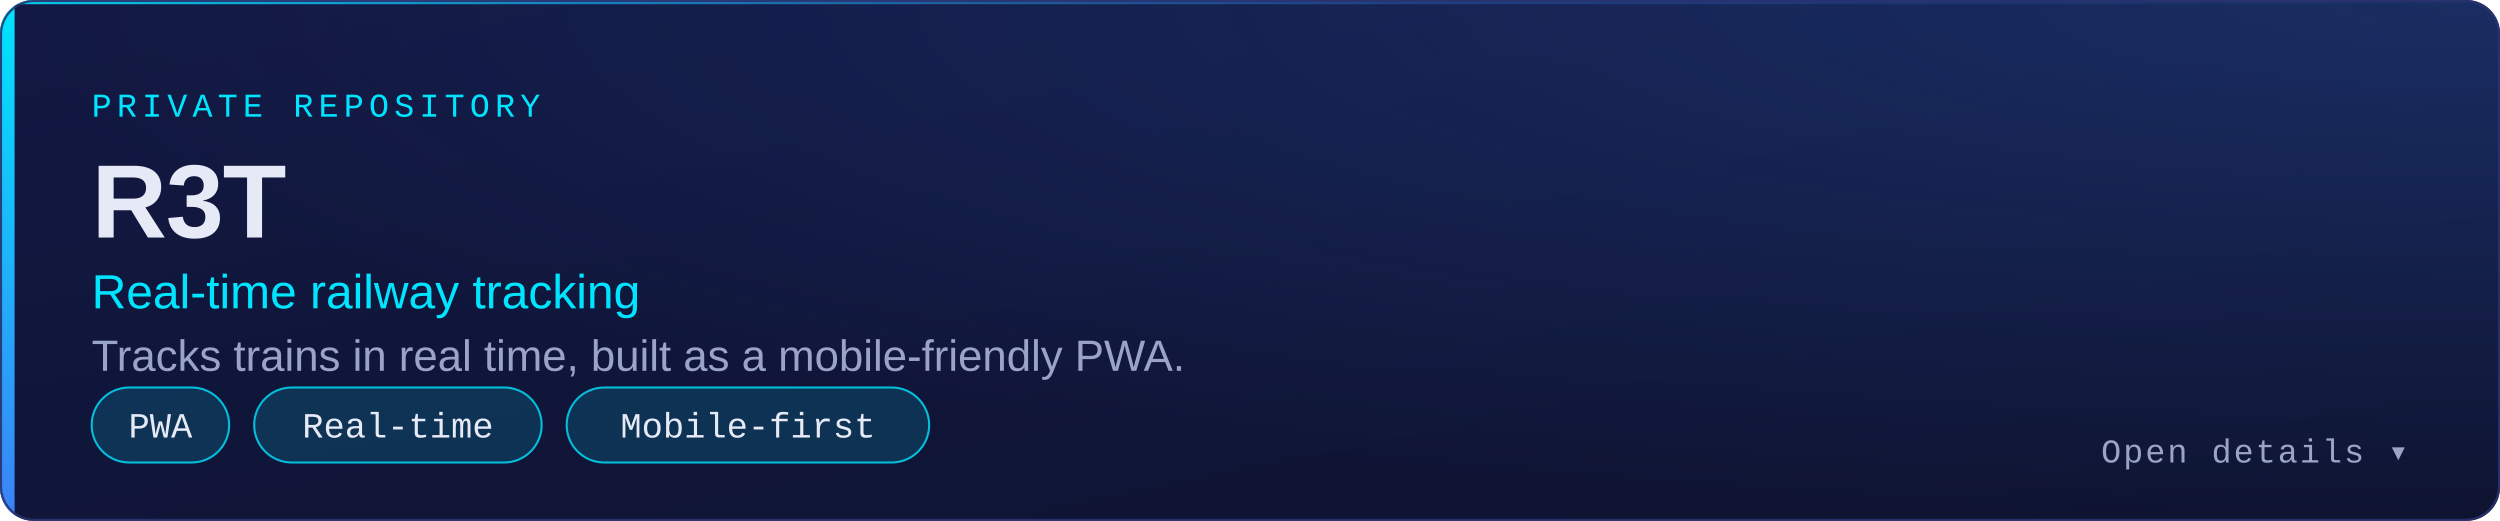
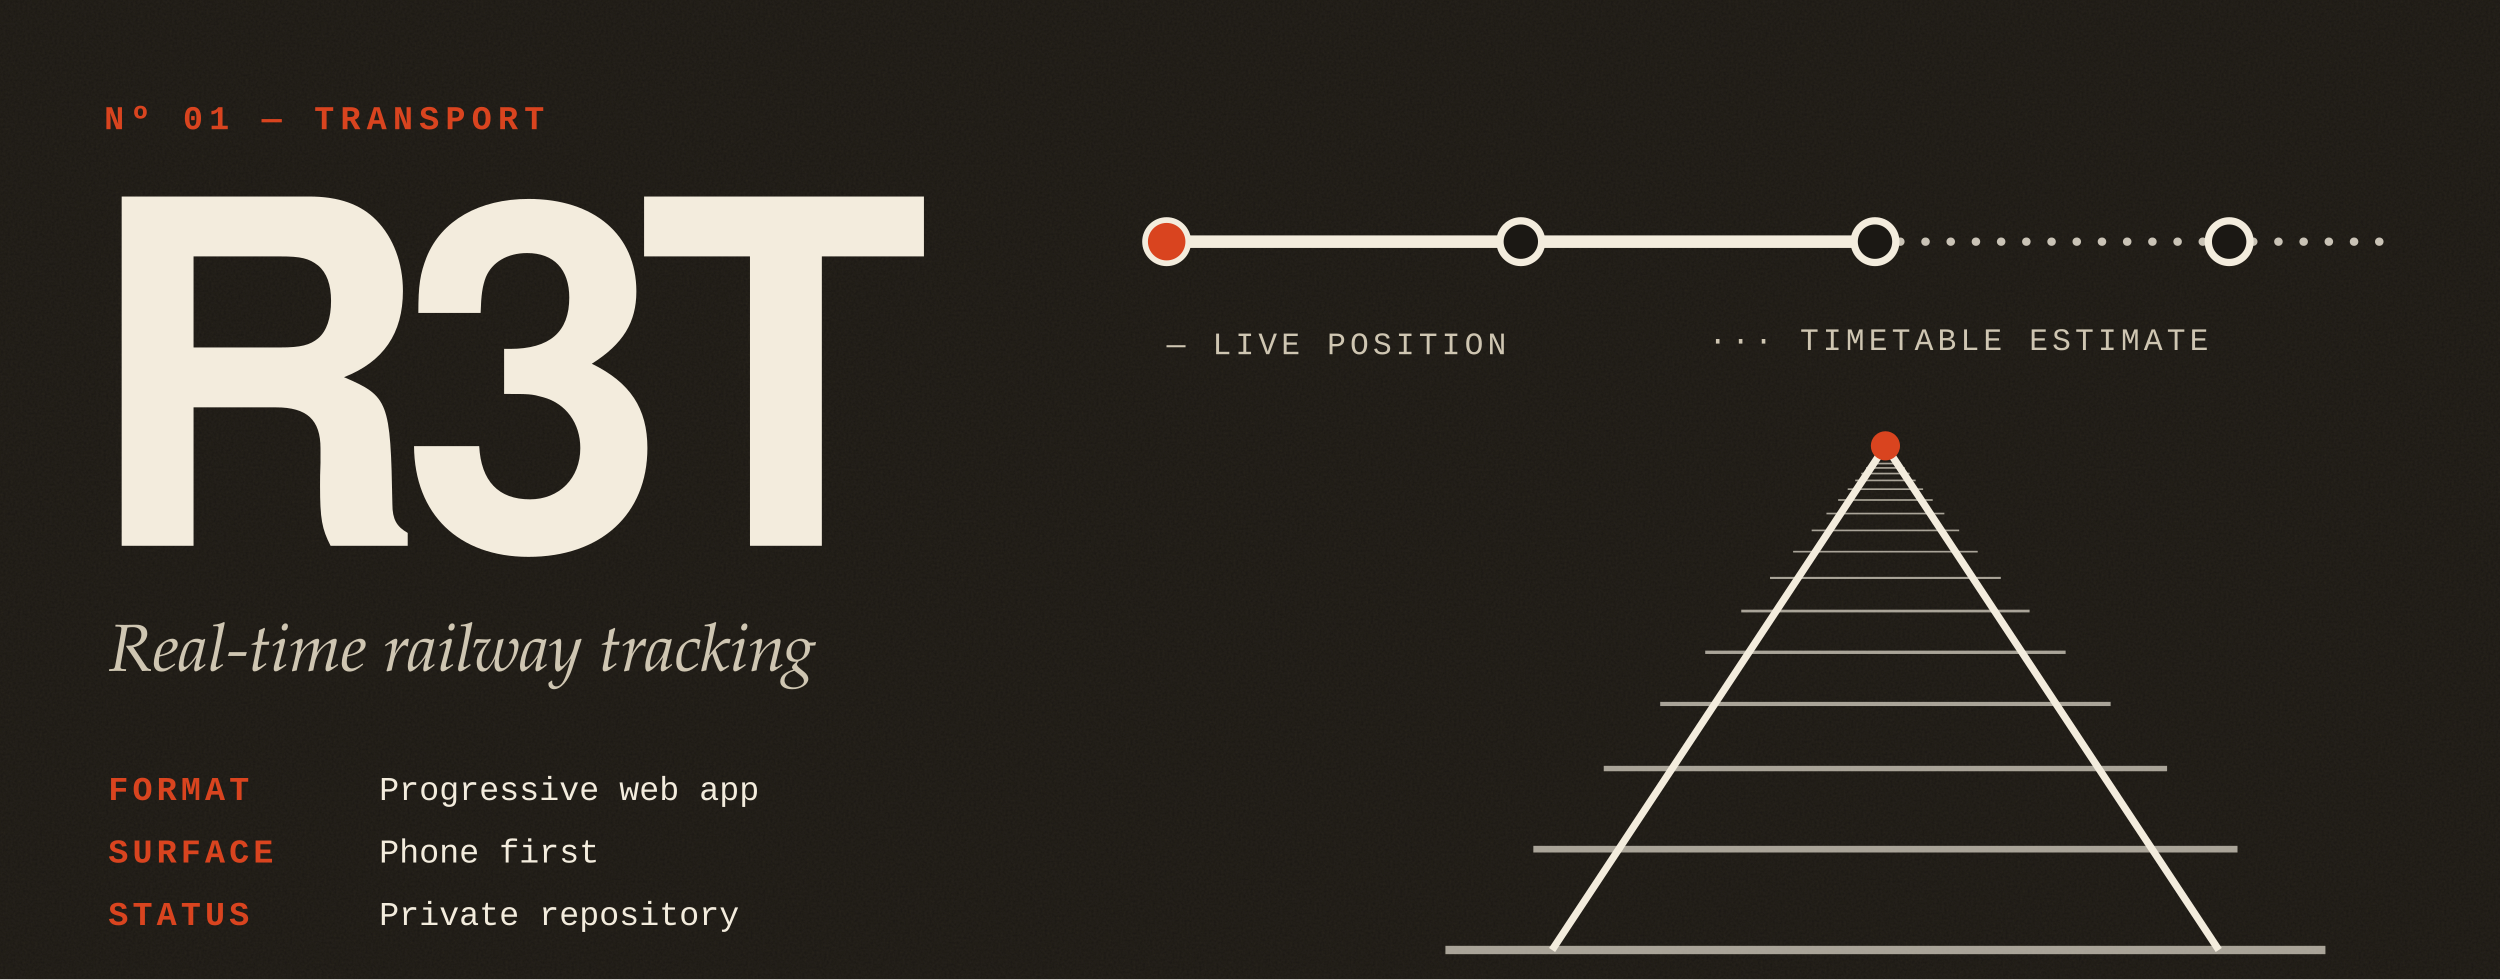
- <svg xmlns="http://www.w3.org/2000/svg" viewBox="0 0 1200 250" width="1200" height="250" role="img" aria-labelledby="t d">
-   <style>@media (prefers-reduced-motion: reduce){*{animation:none!important}}</style>
+ <svg xmlns="http://www.w3.org/2000/svg" viewBox="0 0 1200 470" width="1200" height="470" role="img" aria-labelledby="t d">
+   <style>@keyframes go{0%{transform:translateX(0);opacity:0}10%{opacity:1}82%{opacity:1}100%{transform:translateX(340px);opacity:0}}.m{animation:go 11s cubic-bezier(.5,0,.5,1) infinite}@media (prefers-reduced-motion: reduce){*{animation:none!important}}</style>
  <defs>
-     <linearGradient id="g" x1="0" y1="0" x2="0" y2="1">
-       <stop offset="0" stop-color="#00E5FF" />
-       <stop offset="1" stop-color="#3B82F6" />
-     </linearGradient>
-     <linearGradient id="p" x1="0" y1="0" x2="1" y2="1">
-       <stop offset="0" stop-color="#121842" />
-       <stop offset="1" stop-color="#0E1330" />
-     </linearGradient>
-     <linearGradient id="hl" x1="0" y1="0" x2="1" y2="0">
-       <stop offset="0" stop-color="#00E5FF" stop-opacity=".9" />
-       <stop offset=".6" stop-color="#3B82F6" stop-opacity=".25" />
-       <stop offset="1" stop-color="#3B82F6" stop-opacity="0" />
-     </linearGradient>
-     <radialGradient id="gl" cx="1" cy="0" r="1">
-       <stop offset="0" stop-color="#3B82F6" stop-opacity=".22" />
-       <stop offset="1" stop-color="#3B82F6" stop-opacity="0" />
-     </radialGradient>
-     <clipPath id="f">
-       <rect width="1200" height="250" rx="16" />
-     </clipPath>
+     <filter id="grain" x="0" y="0" width="100%" height="100%">
+       <feTurbulence type="fractalNoise" baseFrequency=".85" numOctaves="2" seed="4" result="n" />
+       <feColorMatrix in="n" type="matrix" values="0 0 0 0 .25  0 0 0 0 .2  0 0 0 0 .1  0 0 0 .11 0" />
+     </filter>
  </defs>
-   <g clip-path="url(#f)">
-     <rect width="1200" height="250" fill="url(#p)" />
-     <rect width="1200" height="250" fill="url(#gl)" />
-     <rect width="1200" height="2" fill="url(#hl)" />
-     <rect width="7" height="250" fill="url(#g)" />
-   </g>
-   <rect x=".5" y=".5" width="1199" height="249" rx="16" fill="none" stroke="#2A3270" stroke-opacity=".9" />
-   <text x="44" y="56" font-family="'SFMono-Regular', Consolas, 'Liberation Mono', Menlo, monospace" font-size="16" fill="#00E5FF" letter-spacing="2.5">PRIVATE REPOSITORY</text>
-   <text x="44" y="114" font-family="'Segoe UI', 'Helvetica Neue', Arial, sans-serif" font-size="50" font-weight="700" fill="#E6EAF7" letter-spacing="-.5">R3T</text>
-   <text x="44" y="148" font-family="'Segoe UI', 'Helvetica Neue', Arial, sans-serif" font-size="23" fill="#00E5FF">Real-time railway tracking</text>
-   <text x="44" y="178" font-family="'Segoe UI', 'Helvetica Neue', Arial, sans-serif" font-size="21" fill="#9AA4C7">Tracks trains in real time, built as a mobile-friendly PWA.</text>
-   <rect x="44" y="186" width="66" height="36" rx="18" fill="#00E5FF" fill-opacity=".14" stroke="#00E5FF" stroke-opacity=".8" />
-   <text x="77.0" y="210" text-anchor="middle" font-family="'SFMono-Regular', Consolas, 'Liberation Mono', Menlo, monospace" font-size="17" fill="#E6EAF7">PWA</text>
-   <rect x="122" y="186" width="138" height="36" rx="18" fill="#00E5FF" fill-opacity=".14" stroke="#00E5FF" stroke-opacity=".8" />
-   <text x="191.0" y="210" text-anchor="middle" font-family="'SFMono-Regular', Consolas, 'Liberation Mono', Menlo, monospace" font-size="17" fill="#E6EAF7">Real-time</text>
-   <rect x="272" y="186" width="174" height="36" rx="18" fill="#00E5FF" fill-opacity=".14" stroke="#00E5FF" stroke-opacity=".8" />
-   <text x="359.0" y="210" text-anchor="middle" font-family="'SFMono-Regular', Consolas, 'Liberation Mono', Menlo, monospace" font-size="17" fill="#E6EAF7">Mobile-first</text>
-   <text x="1156" y="222" text-anchor="end" font-family="'SFMono-Regular', Consolas, 'Liberation Mono', Menlo, monospace" font-size="16" fill="#9AA4C7" letter-spacing="1">Open details  ▾</text>
+   <rect width="1200" height="470" fill="#1B1814" />
+   <rect width="1200" height="470" filter="url(#grain)" />
+   <text x="50" y="62" font-family="ui-monospace,'SF Mono',Menlo,Consolas,'Liberation Mono','DejaVu Sans Mono',monospace" font-size="16" font-weight="700" fill="#D9441F" text-anchor="start" letter-spacing="3">Nº 01 — TRANSPORT</text>
+   <text x="40" y="262" font-family="'Helvetica Neue',Helvetica,'Arial Nova',Arial,'Inter',sans-serif" font-size="230" font-weight="700" fill="#F3ECDD" text-anchor="start" letter-spacing="-14">R3T</text>
+   <text x="52" y="322" font-family="'Iowan Old Style','Palatino Linotype',Palatino,'Book Antiqua','Charter','Bitstream Charter',Georgia,serif" font-size="32" font-weight="400" fill="#CFC6B2" text-anchor="start" letter-spacing="0" font-style="italic">Real-time railway tracking</text>
+   <text x="52" y="384" font-family="ui-monospace,'SF Mono',Menlo,Consolas,'Liberation Mono','DejaVu Sans Mono',monospace" font-size="16" font-weight="700" fill="#D9441F" text-anchor="start" letter-spacing="2">FORMAT</text>
+   <text x="182" y="384" font-family="ui-monospace,'SF Mono',Menlo,Consolas,'Liberation Mono','DejaVu Sans Mono',monospace" font-size="16" font-weight="400" fill="#F3ECDD" text-anchor="start" letter-spacing="0">Progressive web app</text>
+   <text x="52" y="414" font-family="ui-monospace,'SF Mono',Menlo,Consolas,'Liberation Mono','DejaVu Sans Mono',monospace" font-size="16" font-weight="700" fill="#D9441F" text-anchor="start" letter-spacing="2">SURFACE</text>
+   <text x="182" y="414" font-family="ui-monospace,'SF Mono',Menlo,Consolas,'Liberation Mono','DejaVu Sans Mono',monospace" font-size="16" font-weight="400" fill="#F3ECDD" text-anchor="start" letter-spacing="0">Phone first</text>
+   <text x="52" y="444" font-family="ui-monospace,'SF Mono',Menlo,Consolas,'Liberation Mono','DejaVu Sans Mono',monospace" font-size="16" font-weight="700" fill="#D9441F" text-anchor="start" letter-spacing="2">STATUS</text>
+   <text x="182" y="444" font-family="ui-monospace,'SF Mono',Menlo,Consolas,'Liberation Mono','DejaVu Sans Mono',monospace" font-size="16" font-weight="400" fill="#F3ECDD" text-anchor="start" letter-spacing="0">Private repository</text>
+   <line x1="560" y1="116" x2="900" y2="116" stroke="#F3ECDD" stroke-width="6" stroke-linecap="round" />
+   <line x1="900" y1="116" x2="1150" y2="116" stroke="#F3ECDD" stroke-width="4" stroke-dasharray="0.1 12" stroke-linecap="round" stroke-opacity=".8" />
+   <circle cx="560" cy="116" r="10" fill="#1B1814" stroke="#F3ECDD" stroke-width="3.5" />
+   <circle cx="730" cy="116" r="10" fill="#1B1814" stroke="#F3ECDD" stroke-width="3.5" />
+   <circle cx="900" cy="116" r="10" fill="#1B1814" stroke="#F3ECDD" stroke-width="3.5" />
+   <circle cx="1070" cy="116" r="10" fill="#1B1814" stroke="#F3ECDD" stroke-width="3.5" />
+   <circle class="m" cx="560" cy="116" r="9" fill="#D9441F" />
+   <text x="560" y="170" font-family="ui-monospace,'SF Mono',Menlo,Consolas,'Liberation Mono','DejaVu Sans Mono',monospace" font-size="15" font-weight="500" fill="#CFC6B2" text-anchor="start" letter-spacing="2">— LIVE POSITION</text>
+   <text x="820" y="168" font-family="ui-monospace,'SF Mono',Menlo,Consolas,'Liberation Mono','DejaVu Sans Mono',monospace" font-size="15" font-weight="500" fill="#CFC6B2" text-anchor="start" letter-spacing="2">··· TIMETABLE ESTIMATE</text>
+   <line x1="745" y1="456" x2="905" y2="214" stroke="#F3ECDD" stroke-width="3.5" />
+   <line x1="1065" y1="456" x2="905" y2="214" stroke="#F3ECDD" stroke-width="3.5" />
+   <line x1="693.8" y1="456.0" x2="1116.2" y2="456.0" stroke="#F3ECDD" stroke-opacity=".65" stroke-width="4.0" />
+   <line x1="736.0" y1="407.6" x2="1074.0" y2="407.6" stroke="#F3ECDD" stroke-opacity=".65" stroke-width="3.2" />
+   <line x1="769.8" y1="368.9" x2="1040.2" y2="368.9" stroke="#F3ECDD" stroke-opacity=".65" stroke-width="2.6" />
+   <line x1="796.9" y1="337.9" x2="1013.1" y2="337.9" stroke="#F3ECDD" stroke-opacity=".65" stroke-width="2.0" />
+   <line x1="818.5" y1="313.1" x2="991.5" y2="313.1" stroke="#F3ECDD" stroke-opacity=".65" stroke-width="1.6" />
+   <line x1="835.8" y1="293.3" x2="974.2" y2="293.3" stroke="#F3ECDD" stroke-opacity=".65" stroke-width="1.3" />
+   <line x1="849.6" y1="277.4" x2="960.4" y2="277.4" stroke="#F3ECDD" stroke-opacity=".65" stroke-width="1.0" />
+   <line x1="860.7" y1="264.8" x2="949.3" y2="264.8" stroke="#F3ECDD" stroke-opacity=".65" stroke-width="0.8" />
+   <line x1="869.6" y1="254.6" x2="940.4" y2="254.6" stroke="#F3ECDD" stroke-opacity=".65" stroke-width="0.8" />
+   <line x1="876.7" y1="246.5" x2="933.3" y2="246.5" stroke="#F3ECDD" stroke-opacity=".65" stroke-width="0.8" />
+   <line x1="882.3" y1="240.0" x2="927.7" y2="240.0" stroke="#F3ECDD" stroke-opacity=".65" stroke-width="0.8" />
+   <line x1="886.9" y1="234.8" x2="923.1" y2="234.8" stroke="#F3ECDD" stroke-opacity=".65" stroke-width="0.8" />
+   <line x1="890.5" y1="230.6" x2="919.5" y2="230.6" stroke="#F3ECDD" stroke-opacity=".65" stroke-width="0.8" />
+   <line x1="893.4" y1="227.3" x2="916.6" y2="227.3" stroke="#F3ECDD" stroke-opacity=".65" stroke-width="0.8" />
+   <line x1="895.7" y1="224.6" x2="914.3" y2="224.6" stroke="#F3ECDD" stroke-opacity=".65" stroke-width="0.8" />
+   <line x1="897.6" y1="222.5" x2="912.4" y2="222.5" stroke="#F3ECDD" stroke-opacity=".65" stroke-width="0.8" />
+   <circle cx="905" cy="214" r="7" fill="#D9441F" />
</svg>
